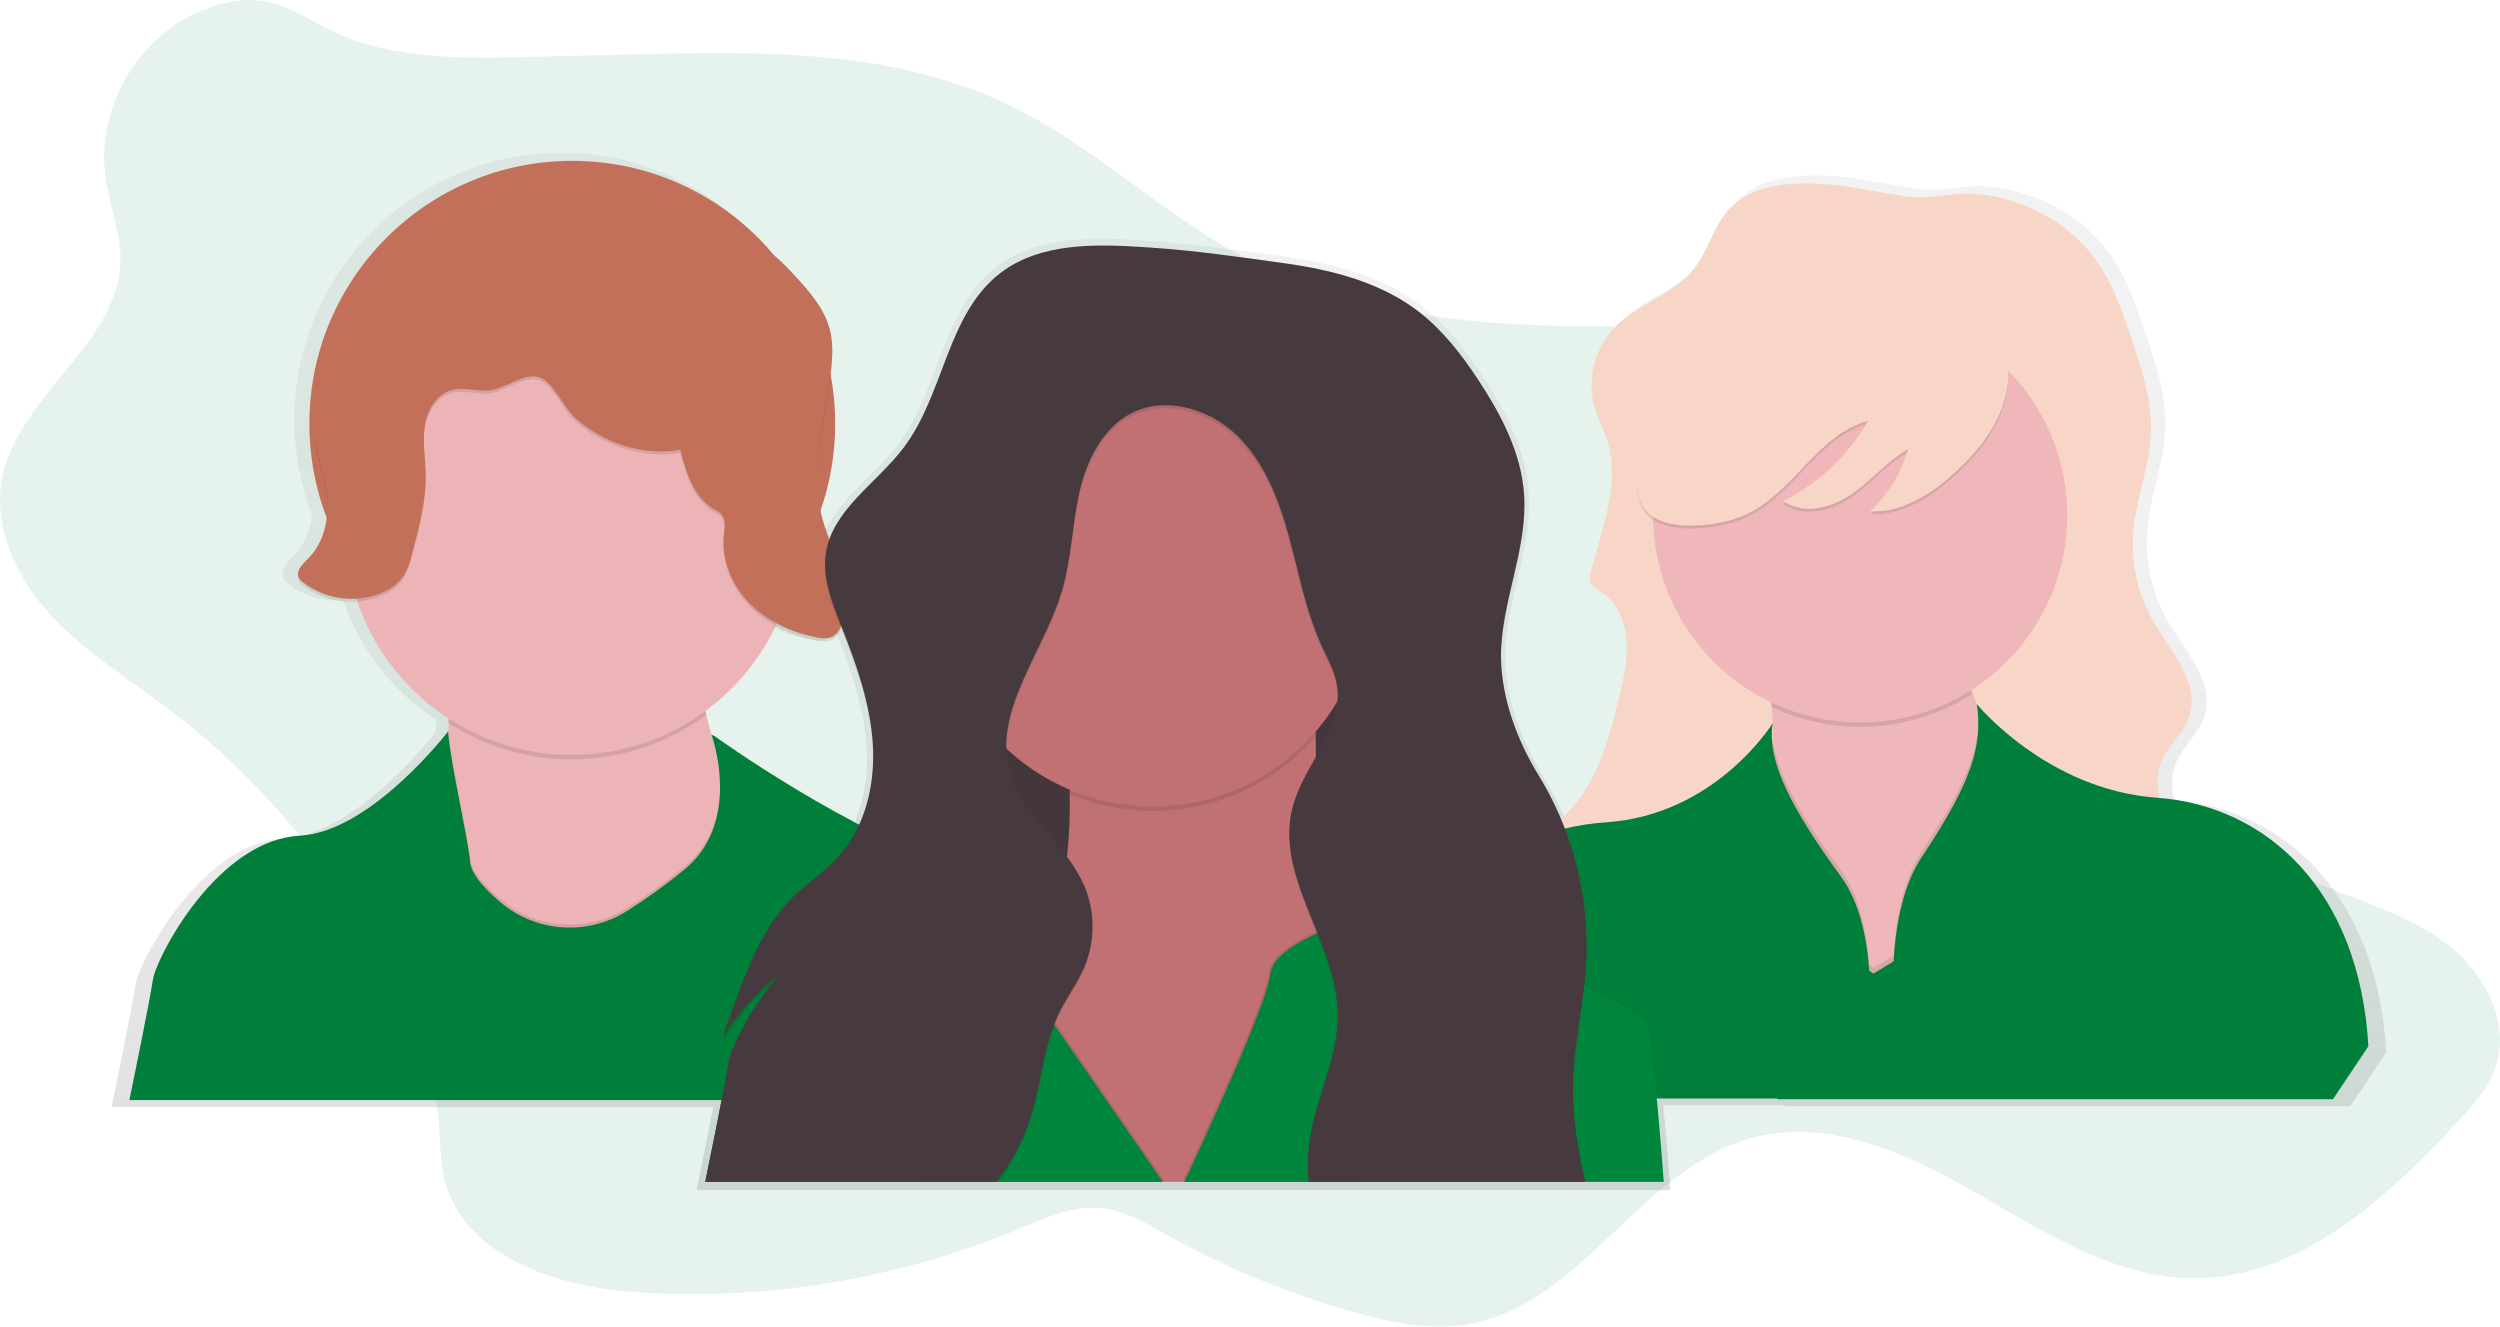
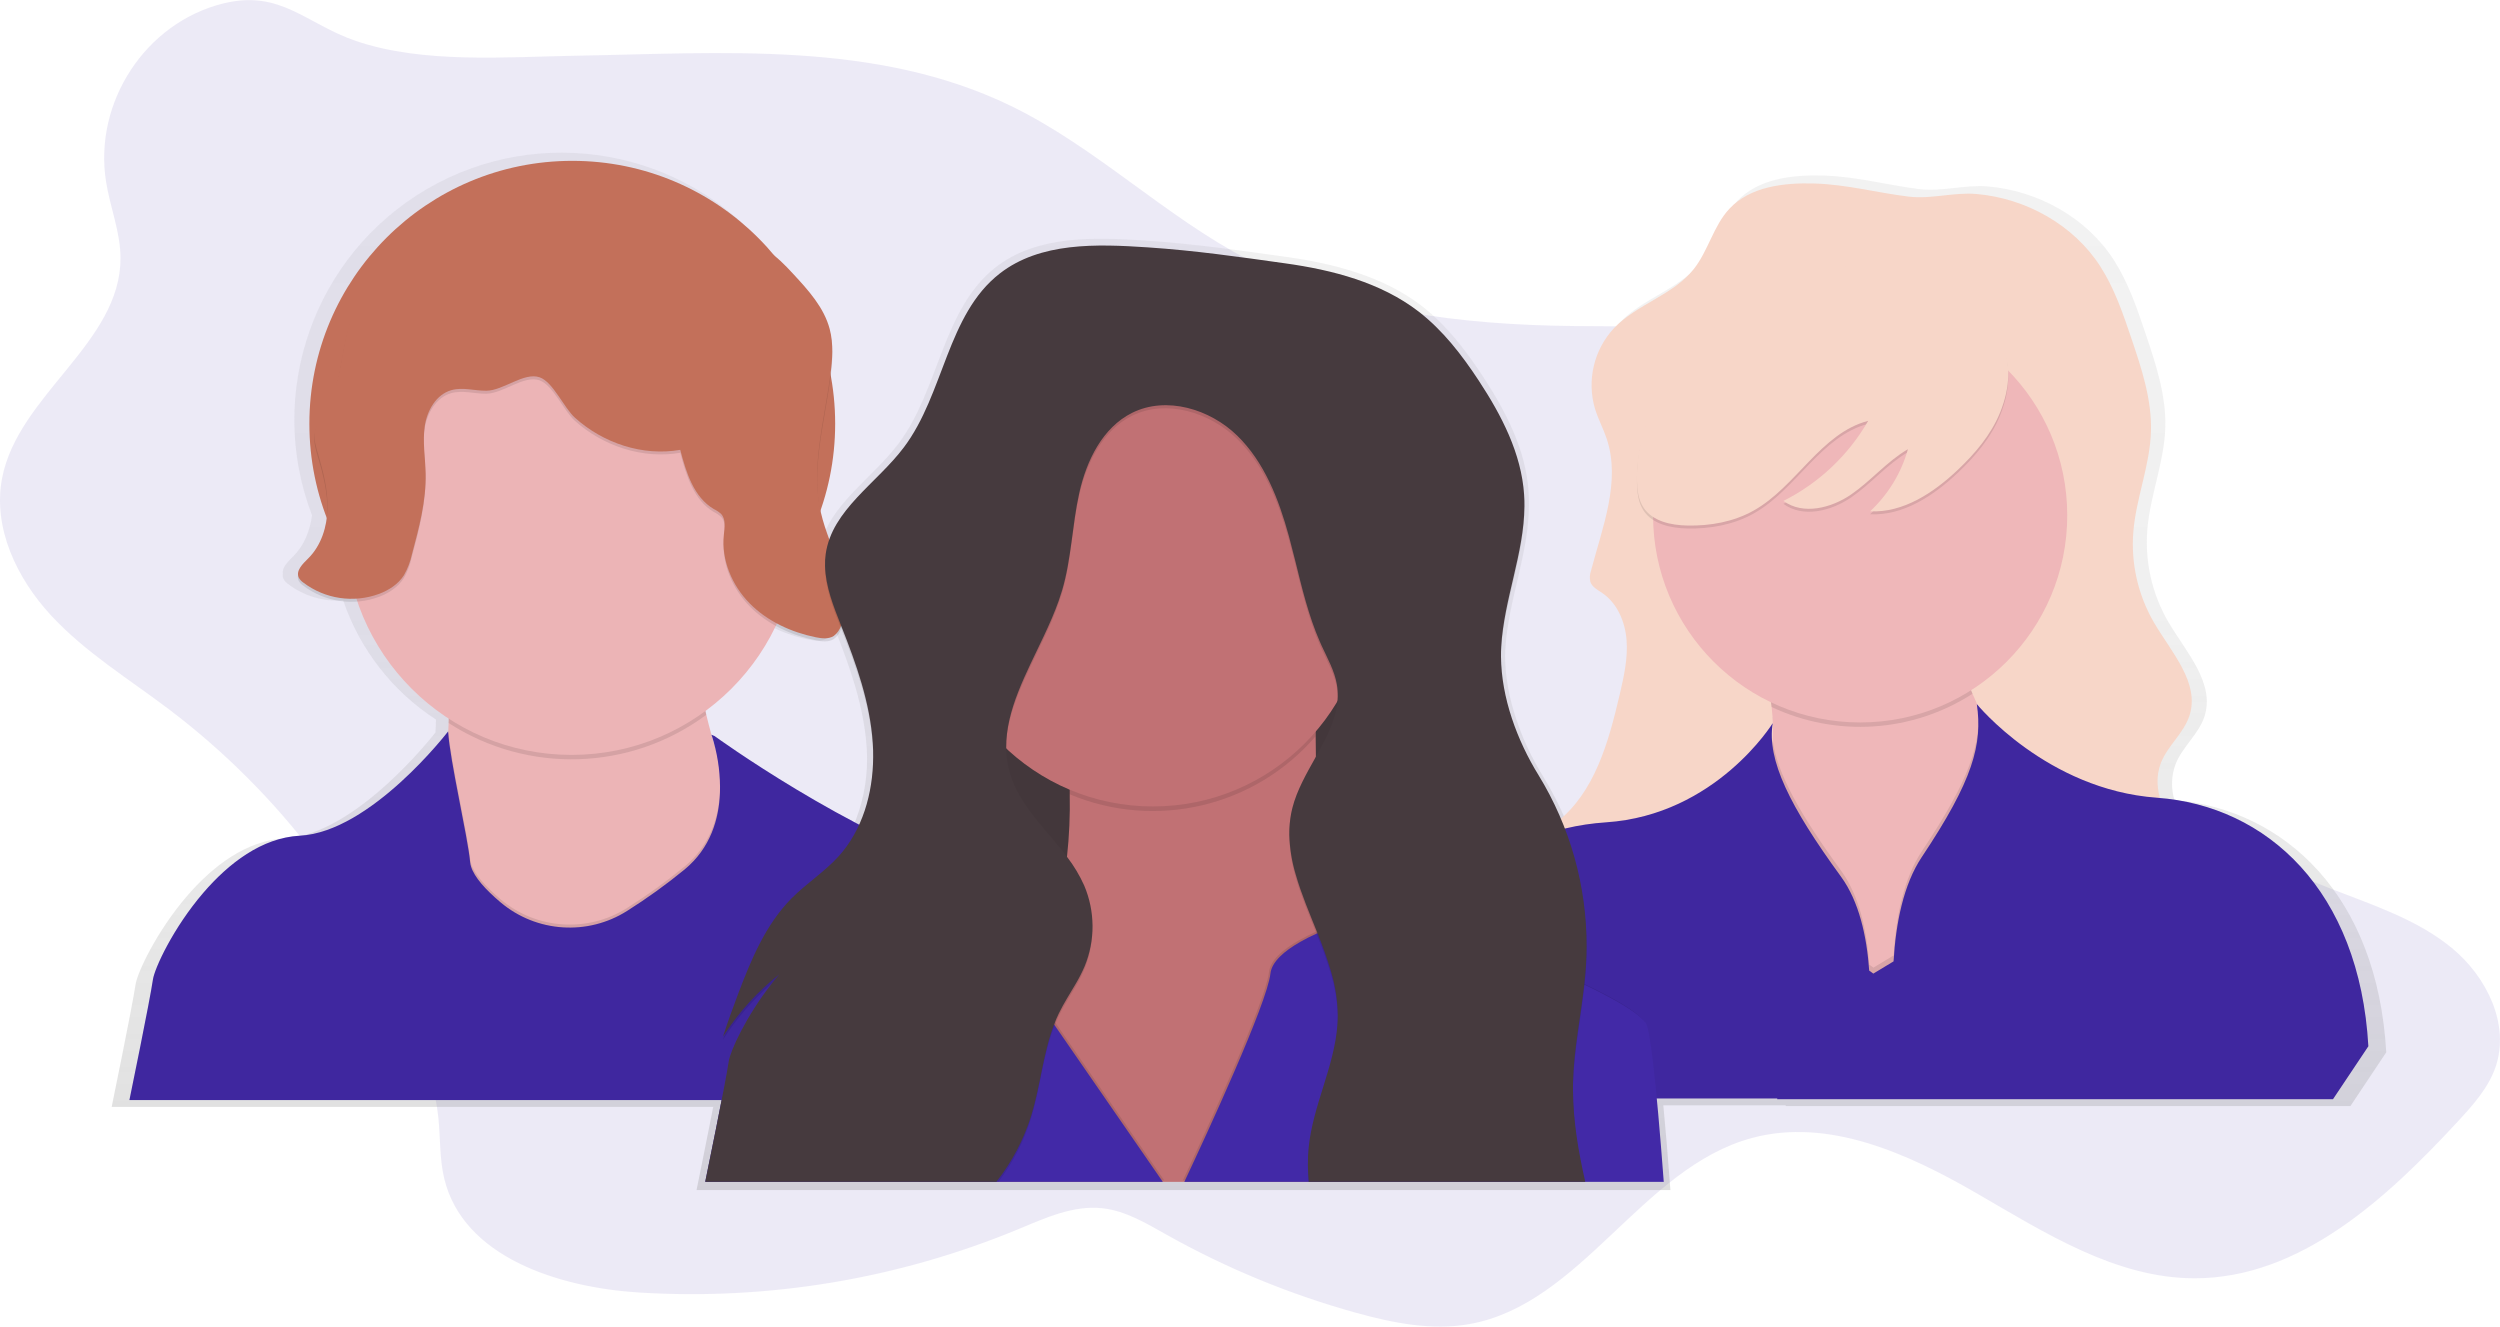
<svg xmlns="http://www.w3.org/2000/svg" xmlns:xlink="http://www.w3.org/1999/xlink" id="e532202f-8294-4472-8a94-ef01c23bf434" data-name="Layer 1" width="1111.01" height="589.53" viewBox="0 0 1111.01 589.53">
  <defs>
    <linearGradient id="6523b961-f8f8-40f3-a3b1-09fdd7ed93df" x1="599.51" y1="684.08" x2="599.51" y2="223.08" gradientUnits="userSpaceOnUse">
      <stop offset="0" stop-color="gray" stop-opacity="0.25" />
      <stop offset="0.54" stop-color="gray" stop-opacity="0.12" />
      <stop offset="1" stop-color="gray" stop-opacity="0.1" />
    </linearGradient>
    <linearGradient id="e6435e64-b3d1-4733-b0cc-6790ac85fe12" x1="237.95" y1="480.71" x2="237.95" y2="480.06" xlink:href="#6523b961-f8f8-40f3-a3b1-09fdd7ed93df" />
    <linearGradient id="73d9ea98-6cb8-49b2-821a-398ea6573905" x1="237.91" y1="480.06" x2="237.91" y2="479.38" xlink:href="#6523b961-f8f8-40f3-a3b1-09fdd7ed93df" />
    <linearGradient id="f9c93000-e0c7-4e00-94fd-e2b9ec72c33f" x1="237.87" y1="479.07" x2="237.87" y2="479.03" xlink:href="#6523b961-f8f8-40f3-a3b1-09fdd7ed93df" />
    <linearGradient id="1153be5e-6776-4508-9780-444bab76be76" x1="237.89" y1="479.38" x2="237.89" y2="479.22" xlink:href="#6523b961-f8f8-40f3-a3b1-09fdd7ed93df" />
    <linearGradient id="40699d8e-29dd-40d9-a6a0-7f690174f3e3" x1="237.88" y1="479.22" x2="237.88" y2="479.07" xlink:href="#6523b961-f8f8-40f3-a3b1-09fdd7ed93df" />
  </defs>
-   <path d="M91.6,235.87c1.8,11.42,6.4,22.45,6.44,34,.15,37.74-45.64,60.92-52.65,98-4.16,22,6.62,44.48,21.82,60.89S101.79,457,119.64,470.5A335.73,335.73,0,0,1,229.63,616c4.51,11.6,8.39,23.56,9.67,35.94.93,9,.49,18.21,2.6,27,8.35,34.89,50.69,48.43,86.49,50.69a379.3,379.3,0,0,0,168.74-28.18c12-5,24.39-10.68,37.27-9.27,10.3,1.13,19.49,6.7,28.53,11.77a378.43,378.43,0,0,0,84.38,34.74c16.3,4.5,33.41,7.92,50.06,5,50-8.82,76.57-69.46,125.63-82.72,33.94-9.17,69.26,6.85,99.7,24.44s61.86,37.85,97,37.9c46.88.06,85.42-35.42,117.22-69.86,6.67-7.23,13.45-14.79,16.63-24.1,6.45-18.9-4-40.13-19.45-52.83s-34.93-19-53.54-26.26a464.26,464.26,0,0,1-89.77-46.88c-18.2-12.2-35.83-26-48.28-44-10.71-15.52-17.14-33.51-24.32-50.95-15.74-38.19-38-77-75.17-94.92-30.35-14.64-65.6-13-99.29-13.39-49.64-.55-100.54-6.52-144.55-29.48-37.17-19.39-67.7-50-105.42-68.33-60-29.13-128.59-23.42-193.24-22.32-31.07.53-68,3.63-97.84-6.55-22.07-7.53-33.43-22.92-58.78-16.72C109.23,165.17,86.06,200.64,91.6,235.87Z" transform="translate(-44.49 -155.23)" fill="#00853d" opacity="0.1" />
+   <path d="M91.6,235.87c1.8,11.42,6.4,22.45,6.44,34,.15,37.74-45.64,60.92-52.65,98-4.16,22,6.62,44.48,21.82,60.89S101.79,457,119.64,470.5A335.73,335.73,0,0,1,229.63,616c4.51,11.6,8.39,23.56,9.67,35.94.93,9,.49,18.21,2.6,27,8.35,34.89,50.69,48.43,86.49,50.69a379.3,379.3,0,0,0,168.74-28.18c12-5,24.39-10.68,37.27-9.27,10.3,1.13,19.49,6.7,28.53,11.77a378.43,378.43,0,0,0,84.38,34.74c16.3,4.5,33.41,7.92,50.06,5,50-8.82,76.57-69.46,125.63-82.72,33.94-9.17,69.26,6.85,99.7,24.44s61.86,37.85,97,37.9c46.88.06,85.42-35.42,117.22-69.86,6.67-7.23,13.45-14.79,16.63-24.1,6.45-18.9-4-40.13-19.45-52.83s-34.93-19-53.54-26.26a464.26,464.26,0,0,1-89.77-46.88c-18.2-12.2-35.83-26-48.28-44-10.71-15.52-17.14-33.51-24.32-50.95-15.74-38.19-38-77-75.17-94.92-30.35-14.64-65.6-13-99.29-13.39-49.64-.55-100.54-6.52-144.55-29.48-37.17-19.39-67.7-50-105.42-68.33-60-29.13-128.59-23.42-193.24-22.32-31.07.53-68,3.63-97.84-6.55-22.07-7.53-33.43-22.92-58.78-16.72C109.23,165.17,86.06,200.64,91.6,235.87Z" transform="translate(-44.49 -155.23)" fill="#4229a7" opacity="0.1" />
  <path d="M1010.82,510.76a25,25,0,0,1,.47-15.86c3-7.76,10.31-13.36,12.88-21.29,4.78-14.73-8.1-28.52-16-41.87a70.32,70.32,0,0,1-9.41-41c1.23-15.36,7.52-30.05,8-45.45.43-14.35-4.22-28.31-8.81-41.91-3.79-11.24-7.65-22.61-14.06-32.59-12.12-18.87-33.65-30.73-55.79-32.69-10.45-.93-20.67,2.47-30.94,1.14-14.26-1.84-27.74-5.54-42.28-6-13.81-.41-29.08,1.34-38.49,11.46-7.19,7.75-9.49,18.94-16.07,27.22-9.34,11.75-25.67,15.78-36,26.66a37.77,37.77,0,0,0-8.53,36.43c1.43,4.64,3.77,8.95,5.29,13.56,6.39,19.26-2,39.86-7.07,59.5a9,9,0,0,0-.3,5c.8,2.4,3.32,3.66,5.41,5.08,6.84,4.66,10.33,13.1,11,21.35s-1.24,16.47-3.12,24.53c-4.79,20.49-10.78,42.44-26.57,56.07a144.25,144.25,0,0,0-10.14-19.76c-9.66-15.66-16.81-35-16.93-53.51a.69.69,0,0,1,0-.17c0-1,.05-2,.11-3,1.25-21.84,10.69-42.91,10.48-64.65q0-2.64-.15-5.29c-1.23-18.61-10.17-35.82-20.42-51.4-7.65-11.63-16.27-22.86-27.31-31.33C659,278,637.31,272.36,616,269.38s-40.7-5.78-62.18-7.22c-23.1-1.55-48.52-2.42-66.78,11.8-23.81,18.54-25.13,54.35-43.28,78.45-10.8,14.34-28,25.42-33.69,41.71a100.71,100.71,0,0,1-3.84-12.25c-.06-.28-.12-.55-.18-.83a119.24,119.24,0,0,0,4.63-61.23,75.35,75.35,0,0,0,.69-10A39.38,39.38,0,0,0,410.2,299c-2.57-9.74-9.66-17.53-16.51-24.92a73.12,73.12,0,0,0-8.1-7.85,118.72,118.72,0,0,0-202.44,118c-.88,6.82-3.52,13.45-8.37,18.26-2.21,2.19-5.07,4.93-4.59,7.73a3.77,3.77,0,0,0,.32,2.35,6.58,6.58,0,0,0,2,2.19A36,36,0,0,0,197,422.06,102.4,102.4,0,0,0,238.24,475q0,1-.07,1.94c0,1.11-.09,2.21-.14,3.33,0,.25,0,.5,0,.75,0-.09,0-.19,0-.29s-34.82,45.39-67,47.08c-17.18.9-32.17,12.49-43.53,25.74-13.64,15.9-22.06,34.18-22.78,39.24-1.33,9.28-10.61,54.38-10.61,54.38H361.45c-3.16,16.24-7.42,36.93-7.42,36.93H786.82c-1-13.91-2.11-26.77-3.14-37.66h54.41l-.06.33h251l15.92-23.89C1101,553.27,1059.94,515,1010.82,510.76ZM385.92,433a64.84,64.84,0,0,0,18,6.48c2.73.56,5.78.91,8.11-.62a9.32,9.32,0,0,0,3.27-4.63l.12.3c6.75,17,13,34.54,14.21,52.8.11,1.72.18,3.44.19,5.17a74.78,74.78,0,0,1-6.31,30.26,583.29,583.29,0,0,1-65.27-40l-1.41-.6c0,.11.49,1.36,1.07,3.47.14.51.29,1.07.44,1.67-1.43-4.62-2.73-9.34-3.87-14.15-.13-.57-.26-1.14-.39-1.71A102.53,102.53,0,0,0,385.92,433Z" transform="translate(-44.49 -155.23)" fill="url(#6523b961-f8f8-40f3-a3b1-09fdd7ed93df)" />
  <path d="M238,480.71l0-.65Z" transform="translate(-44.49 -155.23)" fill="url(#e6435e64-b3d1-4733-b0cc-6790ac85fe12)" />
  <path d="M237.93,480.06l0-.68Z" transform="translate(-44.49 -155.23)" fill="url(#73d9ea98-6cb8-49b2-821a-398ea6573905)" />
  <path d="M237.88,479.07Z" transform="translate(-44.49 -155.23)" fill="url(#f9c93000-e0c7-4e00-94fd-e2b9ec72c33f)" />
  <path d="M237.89,479.38v0Z" transform="translate(-44.49 -155.23)" fill="url(#1153be5e-6776-4508-9780-444bab76be76)" />
  <path d="M237.88,479.22v0Z" transform="translate(-44.49 -155.23)" fill="url(#40699d8e-29dd-40d9-a6a0-7f690174f3e3)" />
  <path d="M850.87,236.78c-13.59-.41-28.63,1.32-37.88,11.28-7.08,7.62-9.34,18.64-15.82,26.79-9.19,11.57-25.26,15.53-35.44,26.24a37.18,37.18,0,0,0-8.4,35.86c1.41,4.56,3.71,8.81,5.21,13.34,6.29,19-1.92,39.23-7,58.56a8.81,8.81,0,0,0-.29,4.94c.78,2.36,3.27,3.6,5.32,5,6.73,4.59,10.17,12.89,10.78,21s-1.22,16.21-3.07,24.14c-4.91,21-11.11,43.61-28.16,56.84C728.92,526.42,719.3,531,717.42,540c-2.2,10.54,7.86,19.5,17.51,24.27,28.33,14,61.22,14.2,92.21,20.44,27.29,5.5,54.51,15.92,82.13,12.36,12.31-1.58,24.08-5.91,35.73-10.2l72.54-26.73a18.87,18.87,0,0,0,5.7-2.87c4.37-3.64,4.52-10.56,2.14-15.73s-6.7-9.13-10.5-13.37c-8.28-9.27-14.58-22.36-10.06-33.94,3-7.64,10.15-13.15,12.68-21,4.7-14.5-8-28.08-15.7-41.22a69.21,69.21,0,0,1-9.26-40.31c1.21-15.12,7.4-29.58,7.85-44.74.42-14.12-4.15-27.86-8.67-41.25-3.73-11.06-7.53-22.25-13.84-32.08-11.93-18.57-33.12-30.24-54.92-32.18-10.29-.91-20.34,2.43-30.45,1.13C878.46,240.85,865.18,237.21,850.87,236.78Z" transform="translate(-44.49 -155.23)" fill="#f7d6c8" />
  <path d="M871.16,633.59s-82.24-51.56-50.26-111c7.4-13.74,10.67-26.74,11.34-38.61a83.43,83.43,0,0,0,0-9.39c0-.15,0-.3,0-.45q-.16-2.42-.43-4.76C828,438,807.84,417.55,807.84,417.55s136.41-39.81,113.57-3.92c-10.6,16.66-7.43,33-.33,49.91.75,1.78,1.55,3.58,2.38,5.37,8.2,17.83,19.58,36.3,22.76,56.33C952.74,566.36,871.16,633.59,871.16,633.59Z" transform="translate(-44.49 -155.23)" fill="#efb7b9" />
  <path d="M921.41,413.63c-10.6,16.66-7.43,33-.33,49.91a92.17,92.17,0,0,1-89.3,5.88C828,438,807.84,417.55,807.84,417.55S944.26,377.73,921.41,413.63Z" transform="translate(-44.49 -155.23)" opacity="0.1" />
  <circle cx="826.66" cy="229.03" r="92.03" fill="#efb7b9" />
  <path d="M832.24,474.63c0-.15,0-.3,0-.45l.11-.18C832.29,474.22,832.25,474.43,832.24,474.63Z" transform="translate(-44.49 -155.23)" opacity="0.1" />
  <path d="M871.16,633.59s-82.24-51.56-50.26-111c7.4-13.74,10.67-26.74,11.34-38.61,1.87,14.68,12,32.93,30.44,58.19,8,11,11.44,26.38,12.53,41.75l1.83,1.33,9-5.44c1-17,4.44-34.18,12.58-46.36,21.39-32,26.47-48,24.89-64.58,8.2,17.83,19.58,36.3,22.76,56.33C952.74,566.36,871.16,633.59,871.16,633.59Z" transform="translate(-44.49 -155.23)" opacity="0.1" />
-   <path d="M1003,509.74c-49-3.56-80-41.6-80-41.6,2.61,17.82-1.63,33.77-24.48,68C890.43,548.28,887,565.43,886,582.47l-9,5.44-1.83-1.33c-1.09-15.36-4.52-30.76-12.53-41.75-22.84-31.33-33-51.89-30.35-68.21,0,0-25.13,40.79-74.08,44.06s-90.07,37.86-94,101.17l15.66,21.54H834.34l-.06.33h247L1097,620.19C1093.07,551.07,1052,513.3,1003,509.74Z" transform="translate(-44.49 -155.23)" fill="#00853d" />
+   <path d="M1003,509.74c-49-3.56-80-41.6-80-41.6,2.61,17.82-1.63,33.77-24.48,68C890.43,548.28,887,565.43,886,582.47l-9,5.44-1.83-1.33c-1.09-15.36-4.52-30.76-12.53-41.75-22.84-31.33-33-51.89-30.35-68.21,0,0-25.13,40.79-74.08,44.06s-90.07,37.86-94,101.17l15.66,21.54H834.34l-.06.33h247L1097,620.19C1093.07,551.07,1052,513.3,1003,509.74Z" transform="translate(-44.49 -155.23)" fill="#4229a7" />
  <path d="M1003,509.74c-49-3.56-80-41.6-80-41.6,2.61,17.82-1.63,33.77-24.48,68C890.43,548.28,887,565.43,886,582.47l-9,5.44-1.83-1.33c-1.09-15.36-4.52-30.76-12.53-41.75-22.84-31.33-33-51.89-30.35-68.21,0,0-25.13,40.79-74.08,44.06s-90.07,37.86-94,101.17l15.66,21.54H834.34l-.06.33h247L1097,620.19C1093.07,551.07,1052,513.3,1003,509.74Z" transform="translate(-44.49 -155.23)" opacity="0.05" />
  <path d="M933.37,339.78c-4,9.9-11.1,18.26-18.86,25.6-10.72,10.15-24.2,19.09-38.94,18.4a59.73,59.73,0,0,0,16.81-27.62c-9.3,5.42-16.33,14-25.21,20.11s-21.43,9.26-30.11,2.88a90.26,90.26,0,0,0,37.67-35.59c-21.08,5.47-31.9,29.21-50.89,39.87-8.9,5-19.31,6.88-29.51,6.66-7.25-.15-15.33-1.84-19.37-7.86-2.36-3.5-2.91-7.9-3-12.13-.44-19.18,7.37-38,19.4-52.93s28-26.28,45.08-35.09c6.08-3.14,12.42-6,19.19-7,8.42-1.22,17,.57,25.26,2.47,10.74,2.46,21.54,5.16,31.43,10C933.43,298,942.65,316.94,933.37,339.78Z" transform="translate(-44.49 -155.23)" opacity="0.1" />
  <path d="M933.37,338.47c-4,9.9-11.1,18.26-18.86,25.6-10.72,10.15-24.2,19.09-38.94,18.4a59.73,59.73,0,0,0,16.81-27.62c-9.3,5.42-16.33,14-25.21,20.11s-21.43,9.26-30.11,2.88a90.26,90.26,0,0,0,37.67-35.59c-21.08,5.47-31.9,29.21-50.89,39.87-8.9,5-19.31,6.88-29.51,6.66-7.25-.15-15.33-1.84-19.37-7.86-2.36-3.5-2.91-7.9-3-12.13-.44-19.18,7.37-38,19.4-52.93s28-26.28,45.08-35.09c6.08-3.14,12.42-6,19.19-7,8.42-1.22,17,.57,25.26,2.47,10.74,2.46,21.54,5.16,31.43,10C933.43,296.67,942.65,315.63,933.37,338.47Z" transform="translate(-44.49 -155.23)" fill="#f7d6c8" />
  <circle cx="254.32" cy="188.31" r="116.83" fill="#c3705a" />
  <path d="M403.57,568.39s-107,27.41-109.65,30-90.07,7.18-64.62-46.34c9.35-19.65,13.24-46.34,14.42-72.25.05-1.1.1-2.19.14-3.28,1.61-43.43-4.11-83.73-4.11-83.73s124-49,114.87,25.46c-2.28,18.52-.39,37.13,3.75,54.63,1.38,5.84,3,11.55,4.8,17.09C377.65,534.61,403.57,568.39,403.57,568.39Z" transform="translate(-44.49 -155.23)" fill="#ecb4b6" />
  <path d="M358.36,472.9a100.54,100.54,0,0,1-114.51,3.64c1.61-43.43-4.11-83.73-4.11-83.73s124-49,114.87,25.46C352.34,436.8,354.23,455.41,358.36,472.9Z" transform="translate(-44.49 -155.23)" opacity="0.1" />
  <circle cx="253.99" cy="234.97" r="100.51" fill="#ecb4b6" />
  <path d="M403.57,568.39s-107,27.41-109.65,30-90.07,7.18-64.62-46.34c9.35-19.65,13.24-46.34,14.42-72.25,1,13.54,8.74,46.33,9.73,57.24a9.51,9.51,0,0,0,.38,1.88c1.45,4.85,6.62,10.44,12.85,15.74l.37.31a47.67,47.67,0,0,0,56.14,3.75,253.17,253.17,0,0,0,25.56-18.42c11.64-9.61,15.27-22.56,15.72-34a72.79,72.79,0,0,0-1.3-16.38C377.65,534.61,403.57,568.39,403.57,568.39Z" transform="translate(-44.49 -155.23)" opacity="0.1" />
-   <path d="M538.68,644.11H102s9.14-44.38,10.44-53.52c.71-5,9-23,22.43-38.63,11.18-13,25.93-24.45,42.84-25.34,31.65-1.66,65.92-46.34,65.92-46.34h0c.76,13,8.78,46.95,9.79,58.09a9.51,9.51,0,0,0,.38,1.88c1.45,4.85,6.62,10.44,12.85,15.74l.37.31a47.66,47.66,0,0,0,56.14,3.76,254.26,254.26,0,0,0,25.56-18.42c11.64-9.61,15.27-22.56,15.72-34a75.31,75.31,0,0,0-2.73-22.49c-.57-2.08-1-3.3-1.06-3.41l1.39.59s59.13,43,113.3,60.58a64.78,64.78,0,0,1,17.76,9,76.77,76.77,0,0,1,12.06,10.83,112.26,112.26,0,0,1,18,27.69C535.72,617.05,538.68,644.11,538.68,644.11Z" transform="translate(-44.49 -155.23)" fill="#00853d" />
+   <path d="M538.68,644.11H102s9.14-44.38,10.44-53.52c.71-5,9-23,22.43-38.63,11.18-13,25.93-24.45,42.84-25.34,31.65-1.66,65.92-46.34,65.92-46.34h0c.76,13,8.78,46.95,9.79,58.09a9.51,9.51,0,0,0,.38,1.88c1.45,4.85,6.62,10.44,12.85,15.74l.37.31a47.66,47.66,0,0,0,56.14,3.76,254.26,254.26,0,0,0,25.56-18.42c11.64-9.61,15.27-22.56,15.72-34a75.31,75.31,0,0,0-2.73-22.49c-.57-2.08-1-3.3-1.06-3.41l1.39.59s59.13,43,113.3,60.58a64.78,64.78,0,0,1,17.76,9,76.77,76.77,0,0,1,12.06,10.83,112.26,112.26,0,0,1,18,27.69C535.72,617.05,538.68,644.11,538.68,644.11Z" transform="translate(-44.49 -155.23)" fill="#4229a7" />
  <path d="M538.68,644.11H102s9.14-44.38,10.44-53.52c.71-5,9-23,22.43-38.63,11.18-13,25.93-24.45,42.84-25.34,31.65-1.66,65.92-46.34,65.92-46.34h0c.76,13,8.78,46.95,9.79,58.09a9.51,9.51,0,0,0,.38,1.88c1.45,4.85,6.62,10.44,12.85,15.74l.37.31a47.66,47.66,0,0,0,56.14,3.76,254.26,254.26,0,0,0,25.56-18.42c11.64-9.61,15.27-22.56,15.72-34a75.31,75.31,0,0,0-2.73-22.49c-.57-2.08-1-3.3-1.06-3.41l1.39.59s59.13,43,113.3,60.58a64.78,64.78,0,0,1,17.76,9,76.77,76.77,0,0,1,12.06,10.83,112.26,112.26,0,0,1,18,27.69C535.72,617.05,538.68,644.11,538.68,644.11Z" transform="translate(-44.49 -155.23)" opacity="0.05" />
  <path d="M346.8,356.45c2.6,10,6,21.11,14.93,26.32A13.11,13.11,0,0,1,365,385c2.2,2.39,1.53,6.12,1.2,9.36-1.14,11.12,3.64,22.39,11.48,30.36s18.45,12.84,29.4,15.08c2.68.55,5.69.9,8-.61a9.33,9.33,0,0,0,3.28-4.71c3.05-8.11,1.76-17.22-.79-25.5s-6.31-16.18-8.24-24.63c-4.59-20.05,1.49-40.77,4.23-61.16.91-6.78,1.44-13.77-.31-20.38-2.53-9.58-9.51-17.26-16.25-24.53-3.63-3.91-7.34-7.89-12-10.45-13.74-7.51-31.43-.84-46.1-6.31-5.87-2.19-10.86-6.19-16.45-9-11.87-6-25.94-6.33-38.95-3.6s-25.2,8.34-37.27,13.9L237,267c-13,6-26.93,12.78-33.93,25.33-7.45,13.36-5.38,30.46-12.83,43.82-2.26,4-5.41,7.84-6,12.44-.4,3.32.62,6.64,1.57,9.85,2.32,7.81,4.34,15.84,4.16,24s-2.78,16.52-8.56,22.26c-2.44,2.42-5.7,5.52-4.2,8.61a6.48,6.48,0,0,0,2,2.16,35.41,35.41,0,0,0,33.73,5c4.38-1.67,8.52-4.35,11-8.3a32.49,32.49,0,0,0,3.54-9.28c3.16-11.77,6.34-23.74,6.09-35.93-.14-7-1.42-14.06-.4-21s5.07-14.09,11.82-16c5-1.43,10.35.3,15.57.25,7.52-.06,16.74-8.4,23.71-5.95,6,2.12,10.75,13.6,15.71,18C312.56,353.49,330.12,359.36,346.8,356.45Z" transform="translate(-44.49 -155.23)" opacity="0.1" />
  <path d="M346.8,355.14c2.6,10,6,21.11,14.93,26.32a13.11,13.11,0,0,1,3.23,2.18c2.2,2.39,1.53,6.12,1.2,9.36-1.14,11.12,3.64,22.39,11.48,30.36s18.45,12.84,29.4,15.08c2.68.55,5.69.9,8-.61a9.33,9.33,0,0,0,3.28-4.71c3.05-8.11,1.76-17.22-.79-25.5s-6.31-16.18-8.24-24.63c-4.59-20.05,1.49-40.77,4.23-61.16.91-6.78,1.44-13.77-.31-20.38-2.53-9.58-9.51-17.26-16.25-24.53-3.63-3.91-7.34-7.89-12-10.45-13.74-7.51-31.43-.84-46.1-6.31-5.87-2.19-10.86-6.19-16.45-9-11.87-6-25.94-6.33-38.95-3.6s-25.2,8.34-37.27,13.9l-9.11,4.2c-13,6-26.93,12.78-33.93,25.33-7.45,13.36-5.38,30.46-12.83,43.82-2.26,4-5.41,7.84-6,12.44-.4,3.32.62,6.64,1.57,9.85,2.32,7.81,4.34,15.84,4.16,24s-2.78,16.52-8.56,22.26c-2.44,2.42-5.7,5.52-4.2,8.61a6.48,6.48,0,0,0,2,2.16,35.41,35.41,0,0,0,33.73,5c4.38-1.67,8.52-4.35,11-8.3a32.49,32.49,0,0,0,3.54-9.28c3.16-11.77,6.34-23.74,6.09-35.93-.14-7-1.42-14.06-.4-21s5.07-14.09,11.82-16c5-1.43,10.35.3,15.57.25,7.52-.06,16.74-8.4,23.71-5.95,6,2.12,10.75,13.6,15.71,18C312.56,352.19,330.12,358.06,346.8,355.14Z" transform="translate(-44.49 -155.23)" fill="#c3705a" />
  <rect x="408.03" y="242.6" width="229.1" height="196.46" fill="#463a3e" />
  <rect x="408.03" y="242.6" width="229.1" height="196.46" opacity="0.05" />
  <path d="M648.77,680.45h-196c2.53-14.27,9.93-29.91,24.35-46.77a173,173,0,0,0,27.62-44.2q2.79-6.43,5-12.89a188.75,188.75,0,0,0,8.79-39.42c0-.38.09-.76.13-1.14a215.36,215.36,0,0,0,1.22-27.92c0-.67,0-1.32,0-2a254.42,254.42,0,0,0-11.25-67.42l-.25-.78c-2.13-6.71-3.69-10.48-3.69-10.48s3.89-2.11,10.31-5.22l.54-.26c23.61-11.34,79.5-35,104.14-18.14l.4.27c8.62,6.14,13.26,17.41,11.08,36.18,0,.07,0,.15,0,.22,0,.35-.08.69-.11,1a363.24,363.24,0,0,0-1.87,38.94c0,.65,0,1.3,0,2q0,4.57.1,9.26c0,.42,0,.84,0,1.26.2,10.1.65,20.53,1.28,31.11.87,14.67,2.11,29.61,3.54,44.27.61,6.27,1.27,12.5,2,18.63.08.72.16,1.46.24,2.17.84,7.47,1.71,14.79,2.6,21.89l.06.46C642.4,639.67,646.16,664.29,648.77,680.45Z" transform="translate(-44.49 -155.23)" fill="#c17174" />
  <path d="M631.08,440.3c0,.07,0,.15,0,.22a359.66,359.66,0,0,0-2,40c0,.65,0,1.3,0,2a95.41,95.41,0,0,1-109.25,25.68c0-.67,0-1.32,0-2a253.91,253.91,0,0,0-11.5-68.2c-2.13-6.71-3.69-10.48-3.69-10.48s3.89-2.11,10.31-5.22C538.33,411,595.38,386.6,620,404.12,628.61,410.26,633.25,421.53,631.08,440.3Z" transform="translate(-44.49 -155.23)" opacity="0.1" />
  <circle cx="512.35" cy="263.07" r="95.32" fill="#c17174" />
  <path d="M561.89,679.8H358.54s9.14-44.38,10.44-53.52c.71-5,9-23,22.43-38.63a98.66,98.66,0,0,1,60.68-21.53c38.89-.58,50.21,12.81,53.28,22.71a22.17,22.17,0,0,1,.8,10.29l7.36,10.66Z" transform="translate(-44.49 -155.23)" opacity="0.1" />
-   <path d="M561.24,680.45H357.89s9.14-44.38,10.44-53.52c.71-5,9-23,22.43-38.63a98.66,98.66,0,0,1,60.68-21.53c38.89-.58,50.21,12.81,53.28,22.71a22.17,22.17,0,0,1,.8,10.29l7.36,10.66Z" transform="translate(-44.49 -155.23)" fill="#00853d" />
+   <path d="M561.24,680.45H357.89s9.14-44.38,10.44-53.52c.71-5,9-23,22.43-38.63a98.66,98.66,0,0,1,60.68-21.53c38.89-.58,50.21,12.81,53.28,22.71a22.17,22.17,0,0,1,.8,10.29l7.36,10.66Z" transform="translate(-44.49 -155.23)" fill="#4229a7" />
  <path d="M783.22,679.8H570.16c10.16-21.62,36.79-79.26,38.27-92.59.57-5.16,6.07-10,13.35-14.11a75.86,75.86,0,0,1,7.09-3.58l.44-.2q2-.88,4.05-1.63a81.16,81.16,0,0,1,57,.45c17.49,6.65,40,15.61,57.52,24l.14.07c4.5,2.16,8.69,4.27,12.38,6.3,7.38,4.05,12.77,7.75,14.84,10.71.95,1.36,2,7.49,3.15,17C779.92,639.08,781.59,658.16,783.22,679.8Z" transform="translate(-44.49 -155.23)" opacity="0.1" />
-   <path d="M783.87,680.45H570.81c10.16-21.62,36.79-79.26,38.27-92.59.57-5.16,6.07-10,13.35-14.11a75.86,75.86,0,0,1,7.09-3.58l.44-.2q2-.88,4.05-1.63a81.16,81.16,0,0,1,57,.45c17.49,6.65,40,15.61,57.52,24l.14.07c4.5,2.16,8.69,4.27,12.38,6.3,7.38,4.05,12.77,7.75,14.84,10.71.95,1.36,2,7.49,3.15,17C780.58,639.73,782.24,658.82,783.87,680.45Z" transform="translate(-44.49 -155.23)" fill="#00853d" />
+   <path d="M783.87,680.45H570.81c10.16-21.62,36.79-79.26,38.27-92.59.57-5.16,6.07-10,13.35-14.11a75.86,75.86,0,0,1,7.09-3.58l.44-.2q2-.88,4.05-1.63a81.16,81.16,0,0,1,57,.45c17.49,6.65,40,15.61,57.52,24l.14.07c4.5,2.16,8.69,4.27,12.38,6.3,7.38,4.05,12.77,7.75,14.84,10.71.95,1.36,2,7.49,3.15,17C780.58,639.73,782.24,658.82,783.87,680.45Z" transform="translate(-44.49 -155.23)" fill="#4229a7" />
  <path d="M749.58,575.9q0,4.61-.25,9.23-.14,2.25-.34,4.5c-.09,1.08-.2,2.15-.31,3.22l-.14,1.24c-1.63,14.54-4.64,29-5,43.61,0,.69,0,1.38,0,2.07-.07,13.72,2.15,27.23,5.16,40.68H626c-.2-2.49-.3-5-.27-7.47,0-2.23.14-4.46.37-6.7,1.89-18.41,11.3-35.64,12.72-53.93l.06-.84c.09-1.37.14-2.75.12-4.13,0-.12,0-.24,0-.37a70.7,70.7,0,0,0-2.77-17.86c-.08-.29-.16-.58-.24-.87a179.91,179.91,0,0,0-6-17l-.44-1.11c-3.33-8.32-6.83-16.57-9.2-24.84a66.09,66.09,0,0,1-2.89-19c0-1.15.07-2.3.16-3.45.08-.94.19-1.88.33-2.83a44.33,44.33,0,0,1,.88-4.41c2-7.88,6.27-15.27,10.36-22.59l0,0c4.55-8.15,8.89-16.21,9.67-24.78a28.64,28.64,0,0,0,.11-3.26v0a28.71,28.71,0,0,0-.4-4.18c-1.05-6.08-4.18-11.55-6.75-17.16-.26-.57-.52-1.14-.77-1.72,0-.09-.08-.18-.11-.27-5-11.55-7.9-23.87-10.95-36.13-.13-.53-.26-1.06-.4-1.58-.75-3-1.52-6-2.34-9-4.48-16.36-10.86-32.89-23-44.7S562.75,332.48,547.55,340c-13.15,6.55-20.27,21.21-23.48,35.53s-3.47,29.27-7.64,43.35q-.45,1.54-1,3.07c-.18.52-.36,1-.54,1.57-1.79,5.1-4,10.15-6.38,15.17l-.25.53c-7.6,16.17-16.43,32.06-16.71,48.31v.21c0,.44,0,.87,0,1.31a41.91,41.91,0,0,0,1.74,11.4c2,6.66,5.62,12.47,9.84,18q1.25,1.63,2.56,3.23c4.2,5.16,8.76,10.16,12.75,15.48l.13.17a63.26,63.26,0,0,1,7.63,12.73,46.47,46.47,0,0,1,.2,35.9,67.44,67.44,0,0,1-3.89,7.66c-2.57,4.44-5.4,8.76-7.63,13.38-.75,1.55-1.42,3.13-2,4.73-5,12.88-6.08,27.13-10.16,40.42a91.77,91.77,0,0,1-14.53,28.29h-130c1.51-7.39,9-44,10.18-52.22.71-5,9-23,22.43-38.63-1.13.89-2.22,1.79-3.27,2.69a111.24,111.24,0,0,0-21.77,25.06c.29-.9.59-1.81.89-2.71,1.83-5.46,3.81-10.87,5.82-16.21,5.82-15.38,12.3-31.07,23.9-42.73,6.55-6.58,14.52-11.65,20.76-18.52,11-12.09,15.55-28.84,15.42-45.26,0-1.7-.07-3.39-.18-5.08-1.19-18-7.34-35.23-14-52-3.58-9-7.38-18.46-7.21-28a31.21,31.21,0,0,1,.29-4c2.75-19.77,22.75-31.61,34.76-47.56,17.86-23.73,19.16-59,42.59-77.22,18-14,43-13.14,65.73-11.62,21.14,1.42,40.22,4.17,61.2,7.11S658,282,674.83,294.93c10.87,8.34,19.35,19.39,26.88,30.84,10.08,15.34,18.89,32.28,20.1,50.59.09,1.31.14,2.61.14,3.9.21,21.4-9.08,42.14-10.31,63.63-.05,1-.09,2-.1,3a.68.68,0,0,0,0,.16c-.22,18.63,6.93,38.19,16.66,54A144.83,144.83,0,0,1,749.58,575.9Z" transform="translate(-44.49 -155.23)" opacity="0.1" />
  <path d="M749.58,575.9c0,2.64-.1,5.29-.25,7.92q-.14,2.25-.34,4.5t-.45,4.46c-1.63,14.54-4.64,29-5,43.61,0,1.12,0,2.25,0,3.37.07,13.71,2.39,27.23,5.45,40.68H626.11c-.23-2.49-.37-5-.39-7.47a71.52,71.52,0,0,1,.37-8c1.89-18.41,11.3-35.64,12.72-53.93.1-1.34.17-2.68.18-4,0-.31,0-.63,0-.94A71.54,71.54,0,0,0,636,587a179.91,179.91,0,0,0-6-17c-3.46-8.69-7.17-17.32-9.65-26a67.62,67.62,0,0,1-2.89-17.73,46.48,46.48,0,0,1,.16-4.76c.08-.94.19-1.88.33-2.83a44.33,44.33,0,0,1,.88-4.41c2-7.88,6.27-15.27,10.36-22.59,4.56-8.16,8.92-16.24,9.69-24.82.06-.65.09-1.31.11-2v0a28,28,0,0,0-.4-5.49c-1.05-6.08-4.18-11.55-6.75-17.16-.26-.57-.52-1.14-.77-1.72-5.07-11.62-8-24-11.06-36.4-.88-3.54-1.78-7.08-2.73-10.59-4.48-16.36-10.86-32.89-23-44.7s-31.47-17.67-46.66-10.11c-13.15,6.55-20.27,21.21-23.48,35.53s-3.47,29.27-7.64,43.35c-.46,1.55-1,3.1-1.51,4.64-1.86,5.27-4.18,10.5-6.62,15.7-7.81,16.59-16.9,32.91-16.71,49.62v.21a41.91,41.91,0,0,0,1.74,11.4c2,6.66,5.62,12.47,9.84,18q1.25,1.63,2.56,3.23c4.25,5.22,8.86,10.27,12.88,15.65a63.26,63.26,0,0,1,7.63,12.73,46.47,46.47,0,0,1,.2,35.9,67.44,67.44,0,0,1-3.89,7.66c-2.57,4.44-5.4,8.76-7.63,13.38-.75,1.55-1.42,3.13-2,4.73-5,12.88-6.08,27.13-10.16,40.42a92,92,0,0,1-15.53,29.59H357.89s9.14-44.38,10.44-53.52c.65-4.57,7.66-20,19.16-34.63,1-1.34,2.14-2.68,3.27-4a112.05,112.05,0,0,0-24.14,26.34l-.89,1.4c2.08-6.39,4.37-12.7,6.72-18.92,5.82-15.38,12.3-31.07,23.9-42.73,6.55-6.58,14.52-11.65,20.76-18.52,10.68-11.77,15.3-28,15.42-44,0-2.14,0-4.27-.18-6.39-1.19-18-7.34-35.23-14-52-3.41-8.62-7-17.6-7.21-26.74a32.49,32.49,0,0,1,.29-5.27C414.19,381.79,434.19,370,446.2,354c17.86-23.73,19.16-59,42.59-77.22,18-14,43-13.14,65.73-11.62,21.14,1.42,40.22,4.17,61.2,7.11s42.3,8.45,59.11,21.34C685.7,302,694.18,313,701.71,324.46c10.08,15.34,18.89,32.28,20.1,50.59q.18,2.61.14,5.21c-.17,20.93-9.11,41.27-10.31,62.33-.08,1.42-.12,2.83-.1,4.26a.68.68,0,0,0,0,.16c.12,18.24,7.16,37.26,16.66,52.67A144.84,144.84,0,0,1,749.58,575.9Z" transform="translate(-44.49 -155.23)" fill="#463a3e" />
</svg>
